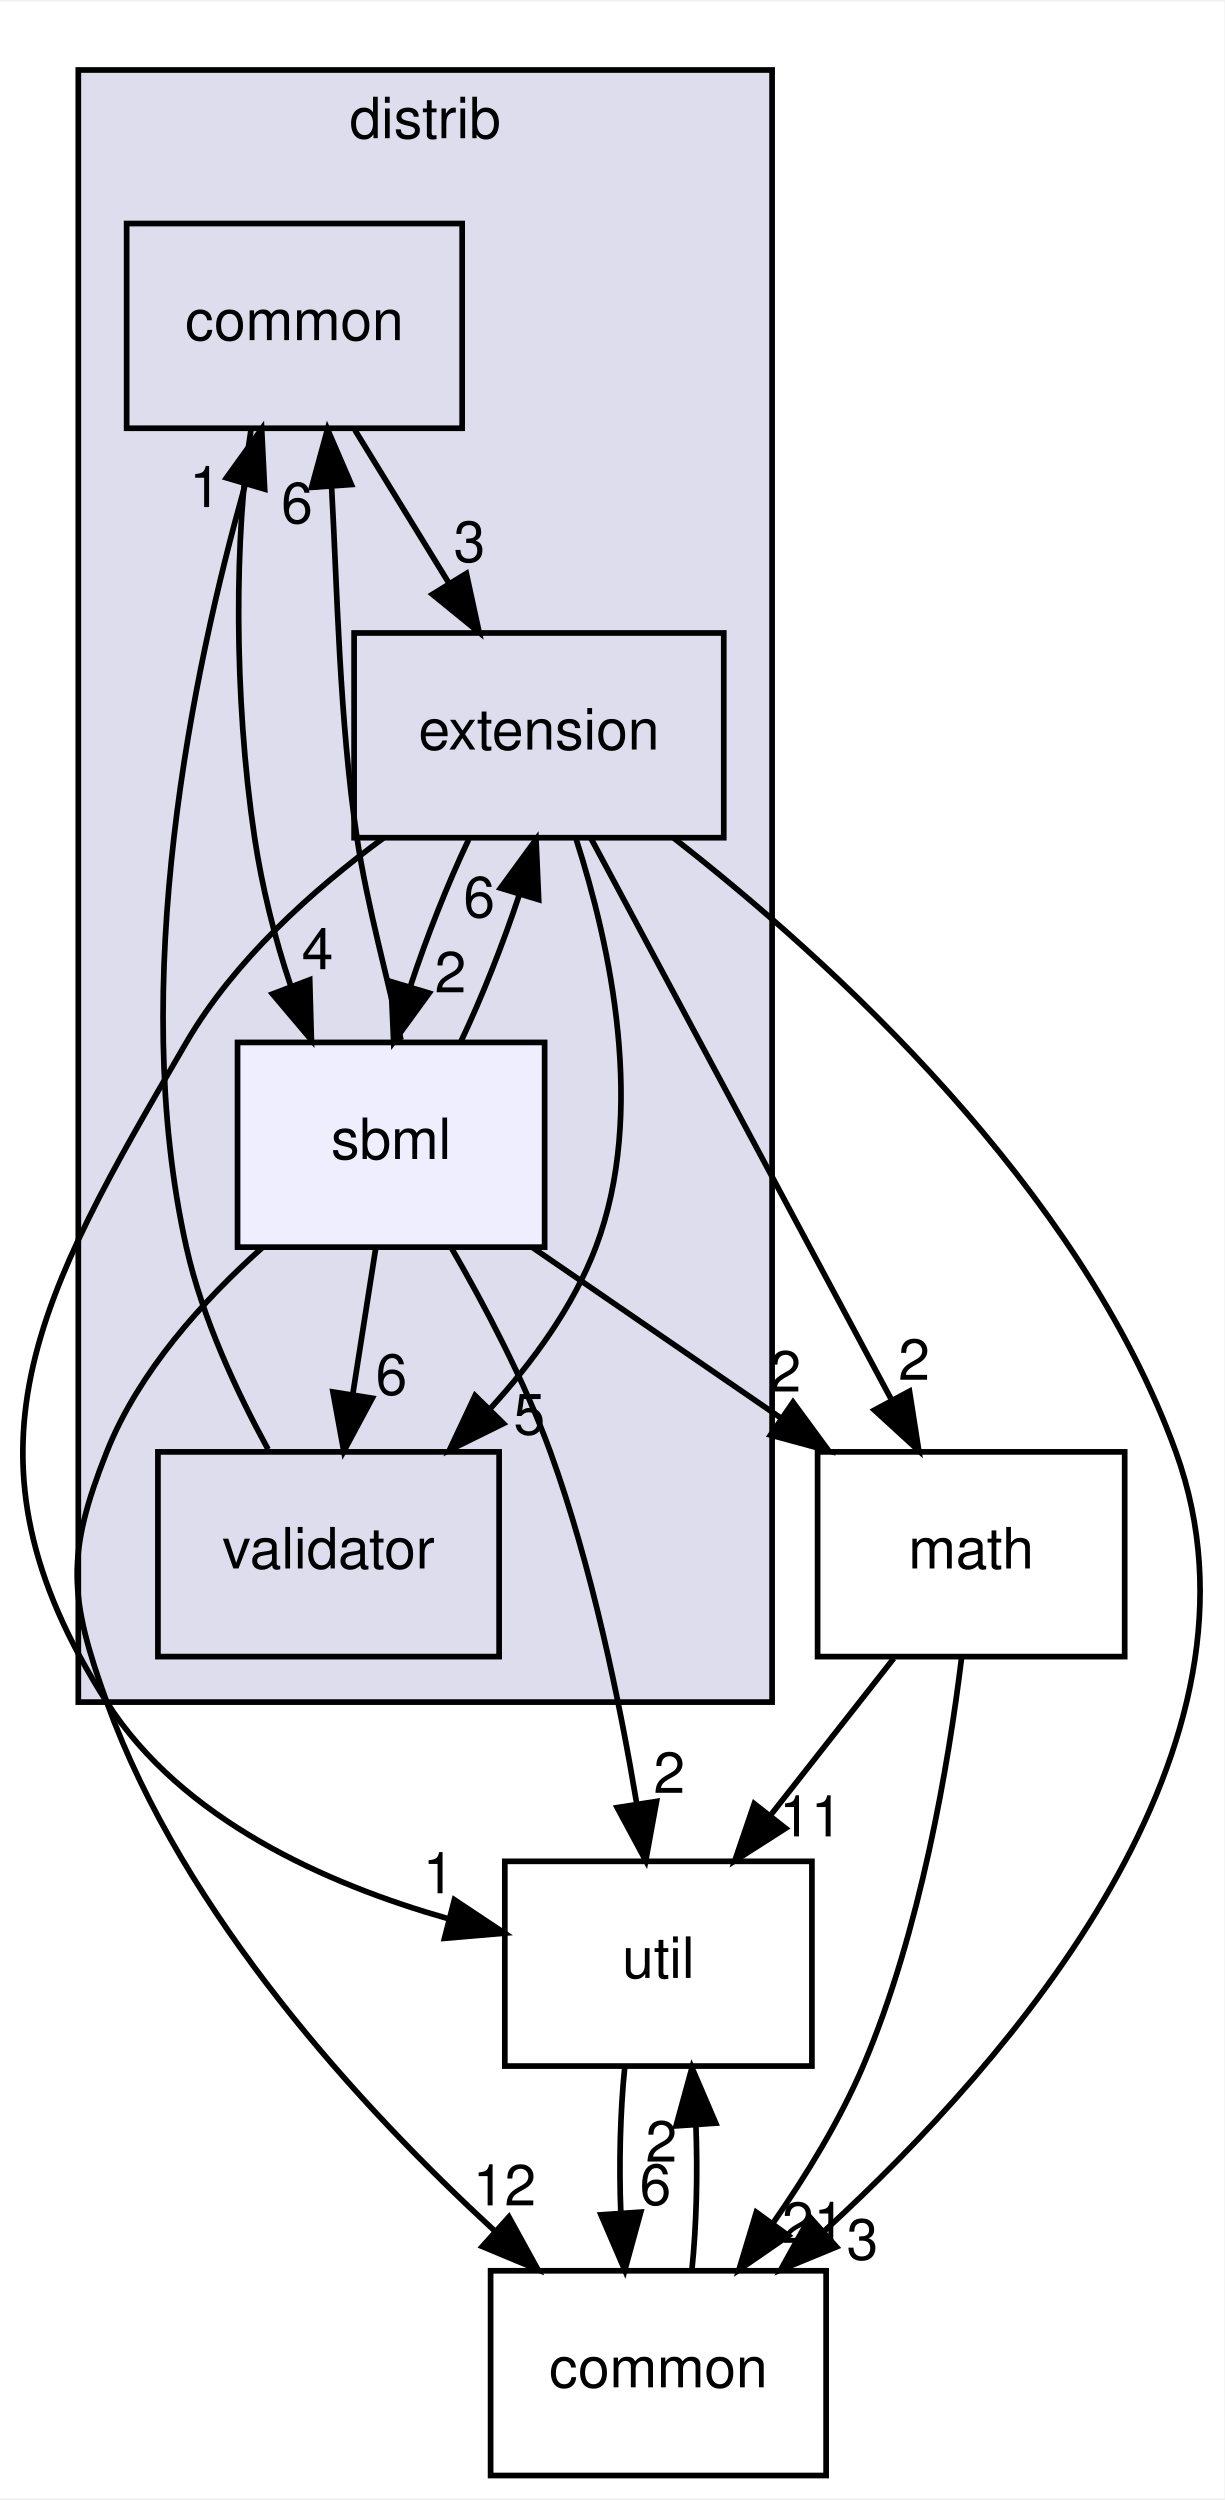
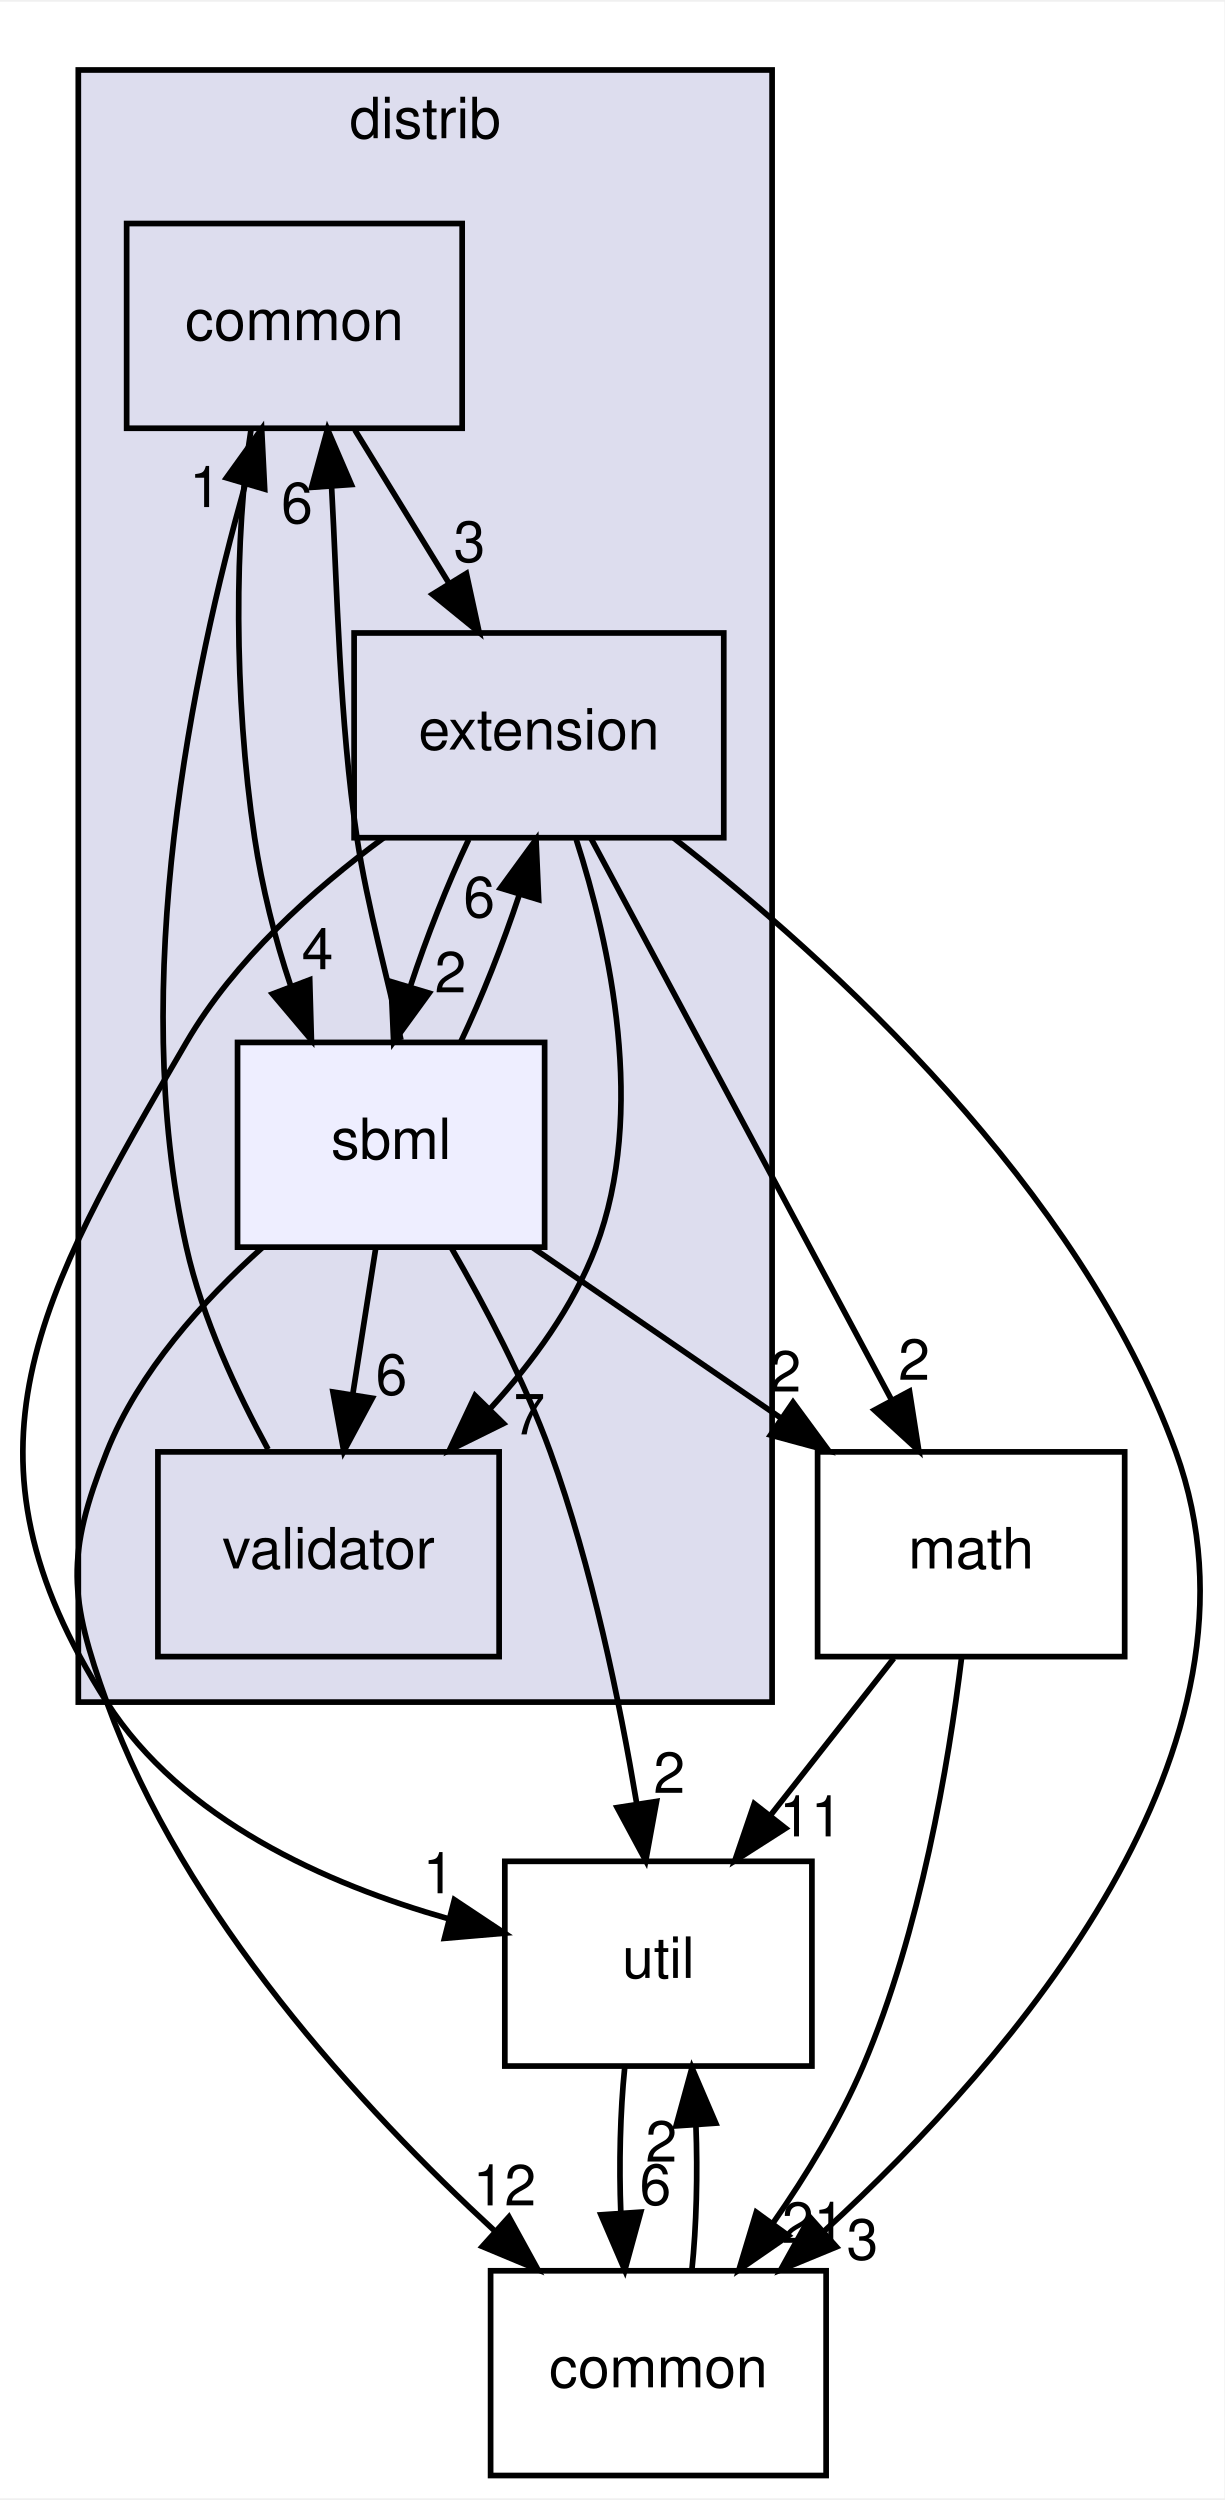
<svg xmlns="http://www.w3.org/2000/svg" xmlns:xlink="http://www.w3.org/1999/xlink" width="215pt" height="439pt" viewBox="0.00 0.00 215.30 439.00">
  <g id="graph0" class="graph" transform="scale(1 1) rotate(0) translate(4 435)">
    <polygon fill="white" stroke="transparent" points="-4,4 -4,-435 211.3,-435 211.3,4 -4,4" />
    <g id="clust1" class="cluster">
      <g id="a_clust1">
        <a xlink:href="dir_d17c5e5a75c371b2757c74298eb5dae8.html" target="_top" xlink:title="distrib">
          <polygon fill="#ddddee" stroke="black" points="9.77,-136 9.77,-423 131.77,-423 131.77,-136 9.77,-136" />
          <text text-anchor="middle" x="70.77" y="-411" font-family="Helvetica,sans-Serif" font-size="10.00">distrib</text>
        </a>
      </g>
    </g>
    <g id="node1" class="node">
      <g id="a_node1">
        <a xlink:href="dir_8b3ab28549ab548a2833d39a4c8ef983.html" target="_top" xlink:title="common">
          <polygon fill="none" stroke="black" points="77.27,-396 18.27,-396 18.27,-360 77.27,-360 77.27,-396" />
          <text text-anchor="middle" x="47.77" y="-375.5" font-family="Helvetica,sans-Serif" font-size="10.00">common</text>
        </a>
      </g>
    </g>
    <g id="node3" class="node">
      <g id="a_node3">
        <a xlink:href="dir_ab1b1ffda98de0e92cf76dc2624b069b.html" target="_top" xlink:title="extension">
          <polygon fill="none" stroke="black" points="123.27,-324 58.27,-324 58.27,-288 123.27,-288 123.27,-324" />
          <text text-anchor="middle" x="90.77" y="-303.5" font-family="Helvetica,sans-Serif" font-size="10.00">extension</text>
        </a>
      </g>
    </g>
    <g id="edge4" class="edge">
      <path fill="none" stroke="black" d="M58.4,-359.7C63.4,-351.56 69.46,-341.69 74.98,-332.7" />
      <polygon fill="black" stroke="black" points="78.01,-334.46 80.26,-324.1 72.04,-330.79 78.01,-334.46" />
      <g id="a_edge4-headlabel">
        <a xlink:href="dir_000034_000031.html" target="_top" xlink:title="3">
          <text text-anchor="middle" x="78.55" y="-336.51" font-family="Helvetica,sans-Serif" font-size="10.00">3</text>
        </a>
      </g>
    </g>
    <g id="node4" class="node">
      <g id="a_node4">
        <a xlink:href="dir_f4f0951108b46b0bffdb59bcb5c11e91.html" target="_top" xlink:title="sbml">
          <polygon fill="#eeeeff" stroke="black" points="91.77,-252 37.77,-252 37.77,-216 91.77,-216 91.77,-252" />
          <text text-anchor="middle" x="64.77" y="-231.5" font-family="Helvetica,sans-Serif" font-size="10.00">sbml</text>
        </a>
      </g>
    </g>
    <g id="edge5" class="edge">
      <path fill="none" stroke="black" d="M40.15,-359.83C37.23,-341.82 37.05,-312.76 40.77,-288 42.06,-279.39 44.33,-270.21 47.12,-261.95" />
      <polygon fill="black" stroke="black" points="50.46,-263.01 50.76,-252.42 43.92,-260.52 50.46,-263.01" />
      <g id="a_edge5-headlabel">
        <a xlink:href="dir_000034_000032.html" target="_top" xlink:title="4">
          <text text-anchor="middle" x="51.83" y="-264.88" font-family="Helvetica,sans-Serif" font-size="10.00">4</text>
        </a>
      </g>
    </g>
    <g id="node2" class="node">
      <g id="a_node2">
        <a xlink:href="dir_a5f115cb95c3e5f9e4c1a9f0f6e79c1a.html" target="_top" xlink:title="validator">
          <polygon fill="none" stroke="black" points="83.77,-180 23.77,-180 23.77,-144 83.77,-144 83.77,-180" />
          <text text-anchor="middle" x="53.77" y="-159.5" font-family="Helvetica,sans-Serif" font-size="10.00">validator</text>
        </a>
      </g>
    </g>
    <g id="edge3" class="edge">
      <path fill="none" stroke="black" d="M43.14,-180.44C37.67,-190.46 31.57,-203.49 28.77,-216 18.38,-262.39 29.97,-317.65 39.06,-349.88" />
      <polygon fill="black" stroke="black" points="35.82,-351.28 42.01,-359.89 42.54,-349.3 35.82,-351.28" />
      <g id="a_edge3-headlabel">
        <a xlink:href="dir_000033_000034.html" target="_top" xlink:title="1">
          <text text-anchor="middle" x="32.08" y="-346.14" font-family="Helvetica,sans-Serif" font-size="10.00">1</text>
        </a>
      </g>
    </g>
    <g id="edge7" class="edge">
      <path fill="none" stroke="black" d="M97.33,-287.68C103.25,-269.3 109.76,-239.7 100.77,-216 96.8,-205.54 89.72,-195.83 82.24,-187.65" />
      <polygon fill="black" stroke="black" points="84.53,-184.99 75.03,-180.3 79.54,-189.89 84.53,-184.99" />
      <g id="a_edge7-headlabel">
-         <a xlink:href="dir_000031_000033.html" target="_top" xlink:title="5">
-           <text text-anchor="middle" x="89.08" y="-183.07" font-family="Helvetica,sans-Serif" font-size="10.00">5</text>
+         <a xlink:href="dir_000031_000033.html" target="_top" xlink:title="7">
+           <text text-anchor="middle" x="89.08" y="-183.07" font-family="Helvetica,sans-Serif" font-size="10.00">7</text>
        </a>
      </g>
    </g>
    <g id="edge9" class="edge">
      <path fill="none" stroke="black" d="M78.42,-287.7C74.72,-279.9 71.01,-270.51 68.15,-261.83" />
      <polygon fill="black" stroke="black" points="71.46,-260.67 65.22,-252.1 64.75,-262.69 71.46,-260.67" />
      <g id="a_edge9-headlabel">
        <a xlink:href="dir_000031_000032.html" target="_top" xlink:title="2">
          <text text-anchor="middle" x="75.21" y="-260.8" font-family="Helvetica,sans-Serif" font-size="10.00">2</text>
        </a>
      </g>
    </g>
    <g id="node5" class="node">
      <g id="a_node5">
        <a xlink:href="dir_48ff6375d03f1aa509a6e0480f966544.html" target="_top" xlink:title="math">
          <polygon fill="none" stroke="black" points="193.77,-180 139.77,-180 139.77,-144 193.77,-144 193.77,-180" />
          <text text-anchor="middle" x="166.77" y="-159.5" font-family="Helvetica,sans-Serif" font-size="10.00">math</text>
        </a>
      </g>
    </g>
    <g id="edge6" class="edge">
      <path fill="none" stroke="black" d="M99.93,-287.87C113.06,-263.35 137.31,-218.03 152.71,-189.26" />
      <polygon fill="black" stroke="black" points="155.93,-190.66 157.57,-180.19 149.76,-187.35 155.93,-190.66" />
      <g id="a_edge6-headlabel">
        <a xlink:href="dir_000031_000008.html" target="_top" xlink:title="2">
          <text text-anchor="middle" x="156.74" y="-192.67" font-family="Helvetica,sans-Serif" font-size="10.00">2</text>
        </a>
      </g>
    </g>
    <g id="node6" class="node">
      <g id="a_node6">
        <a xlink:href="dir_c541d4b187fc5f863b4735b323978e0f.html" target="_top" xlink:title="util">
          <polygon fill="none" stroke="black" points="138.77,-108 84.77,-108 84.77,-72 138.77,-72 138.77,-108" />
          <text text-anchor="middle" x="111.77" y="-87.5" font-family="Helvetica,sans-Serif" font-size="10.00">util</text>
        </a>
      </g>
    </g>
    <g id="edge8" class="edge">
      <path fill="none" stroke="black" d="M63.48,-287.99C51.01,-278.82 37.18,-266.44 28.77,-252 2.61,-207.14 -13.18,-179.77 14.77,-136 27.96,-115.33 53.36,-104.01 74.86,-97.9" />
      <polygon fill="black" stroke="black" points="75.9,-101.24 84.72,-95.37 74.16,-94.46 75.9,-101.24" />
      <g id="a_edge8-headlabel">
        <a xlink:href="dir_000031_000013.html" target="_top" xlink:title="1">
          <text text-anchor="middle" x="73.13" y="-102.39" font-family="Helvetica,sans-Serif" font-size="10.00">1</text>
        </a>
      </g>
    </g>
    <g id="node7" class="node">
      <g id="a_node7">
        <a xlink:href="dir_fd1e11fb0964f7346e999e146b0dfd59.html" target="_top" xlink:title="common">
          <polygon fill="none" stroke="black" points="141.27,-36 82.27,-36 82.27,0 141.27,0 141.27,-36" />
          <text text-anchor="middle" x="111.77" y="-15.5" font-family="Helvetica,sans-Serif" font-size="10.00">common</text>
        </a>
      </g>
    </g>
    <g id="edge10" class="edge">
      <path fill="none" stroke="black" d="M114.48,-287.93C142.05,-266.42 185.9,-226.58 202.77,-180 221.54,-128.15 174.17,-73.42 140.96,-43" />
      <polygon fill="black" stroke="black" points="143.08,-40.2 133.28,-36.16 138.42,-45.43 143.08,-40.2" />
      <g id="a_edge10-headlabel">
        <a xlink:href="dir_000031_000017.html" target="_top" xlink:title="3">
          <text text-anchor="middle" x="147.65" y="-37.97" font-family="Helvetica,sans-Serif" font-size="10.00">3</text>
        </a>
      </g>
    </g>
    <g id="edge12" class="edge">
      <path fill="none" stroke="black" d="M66.51,-252.42C64.34,-262.65 60.59,-275.9 58.77,-288 55.69,-308.5 55.29,-331.96 54.31,-349.64" />
      <polygon fill="black" stroke="black" points="50.8,-349.61 53.59,-359.83 57.78,-350.1 50.8,-349.61" />
      <g id="a_edge12-headlabel">
        <a xlink:href="dir_000032_000034.html" target="_top" xlink:title="6">
          <text text-anchor="middle" x="48.22" y="-343.32" font-family="Helvetica,sans-Serif" font-size="10.00">6</text>
        </a>
      </g>
    </g>
    <g id="edge13" class="edge">
      <path fill="none" stroke="black" d="M62.05,-215.7C60.84,-207.98 59.38,-198.71 58.03,-190.11" />
      <polygon fill="black" stroke="black" points="61.46,-189.44 56.45,-180.1 54.55,-190.53 61.46,-189.44" />
      <g id="a_edge13-headlabel">
        <a xlink:href="dir_000032_000033.html" target="_top" xlink:title="6">
          <text text-anchor="middle" x="64.83" y="-190.05" font-family="Helvetica,sans-Serif" font-size="10.00">6</text>
        </a>
      </g>
    </g>
    <g id="edge14" class="edge">
      <path fill="none" stroke="black" d="M77.02,-252.1C80.72,-259.88 84.43,-269.26 87.31,-277.95" />
      <polygon fill="black" stroke="black" points="84.01,-279.14 90.26,-287.7 90.72,-277.11 84.01,-279.14" />
      <g id="a_edge14-headlabel">
        <a xlink:href="dir_000032_000031.html" target="_top" xlink:title="6">
          <text text-anchor="middle" x="80.26" y="-274.01" font-family="Helvetica,sans-Serif" font-size="10.00">6</text>
        </a>
      </g>
    </g>
    <g id="edge11" class="edge">
      <path fill="none" stroke="black" d="M89.72,-215.88C102.81,-206.89 119.03,-195.76 133.2,-186.03" />
      <polygon fill="black" stroke="black" points="135.45,-188.73 141.72,-180.19 131.49,-182.96 135.45,-188.73" />
      <g id="a_edge11-headlabel">
        <a xlink:href="dir_000032_000008.html" target="_top" xlink:title="2">
          <text text-anchor="middle" x="134.1" y="-190.61" font-family="Helvetica,sans-Serif" font-size="10.00">2</text>
        </a>
      </g>
    </g>
    <g id="edge15" class="edge">
      <path fill="none" stroke="black" d="M75.36,-215.89C81.22,-205.77 88.22,-192.52 92.77,-180 100.08,-159.86 104.97,-136.08 107.96,-118.17" />
      <polygon fill="black" stroke="black" points="111.45,-118.54 109.55,-108.12 104.53,-117.45 111.45,-118.54" />
      <g id="a_edge15-headlabel">
        <a xlink:href="dir_000032_000013.html" target="_top" xlink:title="2">
          <text text-anchor="middle" x="113.69" y="-120.03" font-family="Helvetica,sans-Serif" font-size="10.00">2</text>
        </a>
      </g>
    </g>
    <g id="edge16" class="edge">
      <path fill="none" stroke="black" d="M42.17,-215.96C31.71,-206.63 20.37,-194.11 14.77,-180 7.55,-161.83 8.13,-154.4 14.77,-136 28.28,-98.54 59.58,-64.58 82.99,-43.01" />
      <polygon fill="black" stroke="black" points="85.49,-45.47 90.59,-36.19 80.81,-40.27 85.49,-45.47" />
      <g id="a_edge16-headlabel">
        <a xlink:href="dir_000032_000017.html" target="_top" xlink:title="12">
          <text text-anchor="middle" x="84.71" y="-47.49" font-family="Helvetica,sans-Serif" font-size="10.00">12</text>
        </a>
      </g>
    </g>
    <g id="edge17" class="edge">
      <path fill="none" stroke="black" d="M153.17,-143.7C146.64,-135.39 138.7,-125.28 131.52,-116.14" />
      <polygon fill="black" stroke="black" points="134.14,-113.81 125.21,-108.1 128.63,-118.13 134.14,-113.81" />
      <g id="a_edge17-headlabel">
        <a xlink:href="dir_000008_000013.html" target="_top" xlink:title="11">
          <text text-anchor="middle" x="138.59" y="-112.38" font-family="Helvetica,sans-Serif" font-size="10.00">11</text>
        </a>
      </g>
    </g>
    <g id="edge18" class="edge">
      <path fill="none" stroke="black" d="M165.07,-143.67C162.82,-125.29 157.88,-95.69 147.77,-72 143.68,-62.43 137.78,-52.78 131.93,-44.39" />
      <polygon fill="black" stroke="black" points="134.65,-42.17 125.93,-36.15 128.99,-46.29 134.65,-42.17" />
      <g id="a_edge18-headlabel">
        <a xlink:href="dir_000008_000017.html" target="_top" xlink:title="21">
          <text text-anchor="middle" x="139.06" y="-40.91" font-family="Helvetica,sans-Serif" font-size="10.00">21</text>
        </a>
      </g>
    </g>
    <g id="edge2" class="edge">
      <path fill="none" stroke="black" d="M105.85,-71.7C105.06,-63.98 104.83,-54.71 105.17,-46.11" />
      <polygon fill="black" stroke="black" points="108.67,-46.32 105.87,-36.1 101.68,-45.84 108.67,-46.32" />
      <g id="a_edge2-headlabel">
        <a xlink:href="dir_000013_000017.html" target="_top" xlink:title="6">
          <text text-anchor="middle" x="111.25" y="-47.61" font-family="Helvetica,sans-Serif" font-size="10.00">6</text>
        </a>
      </g>
    </g>
    <g id="edge1" class="edge">
      <path fill="none" stroke="black" d="M117.66,-36.1C118.47,-43.79 118.7,-53.05 118.37,-61.67" />
      <polygon fill="black" stroke="black" points="114.88,-61.48 117.68,-71.7 121.86,-61.96 114.88,-61.48" />
      <g id="a_edge1-headlabel">
        <a xlink:href="dir_000017_000013.html" target="_top" xlink:title="2">
          <text text-anchor="middle" x="112.29" y="-55.2" font-family="Helvetica,sans-Serif" font-size="10.00">2</text>
        </a>
      </g>
    </g>
  </g>
</svg>
